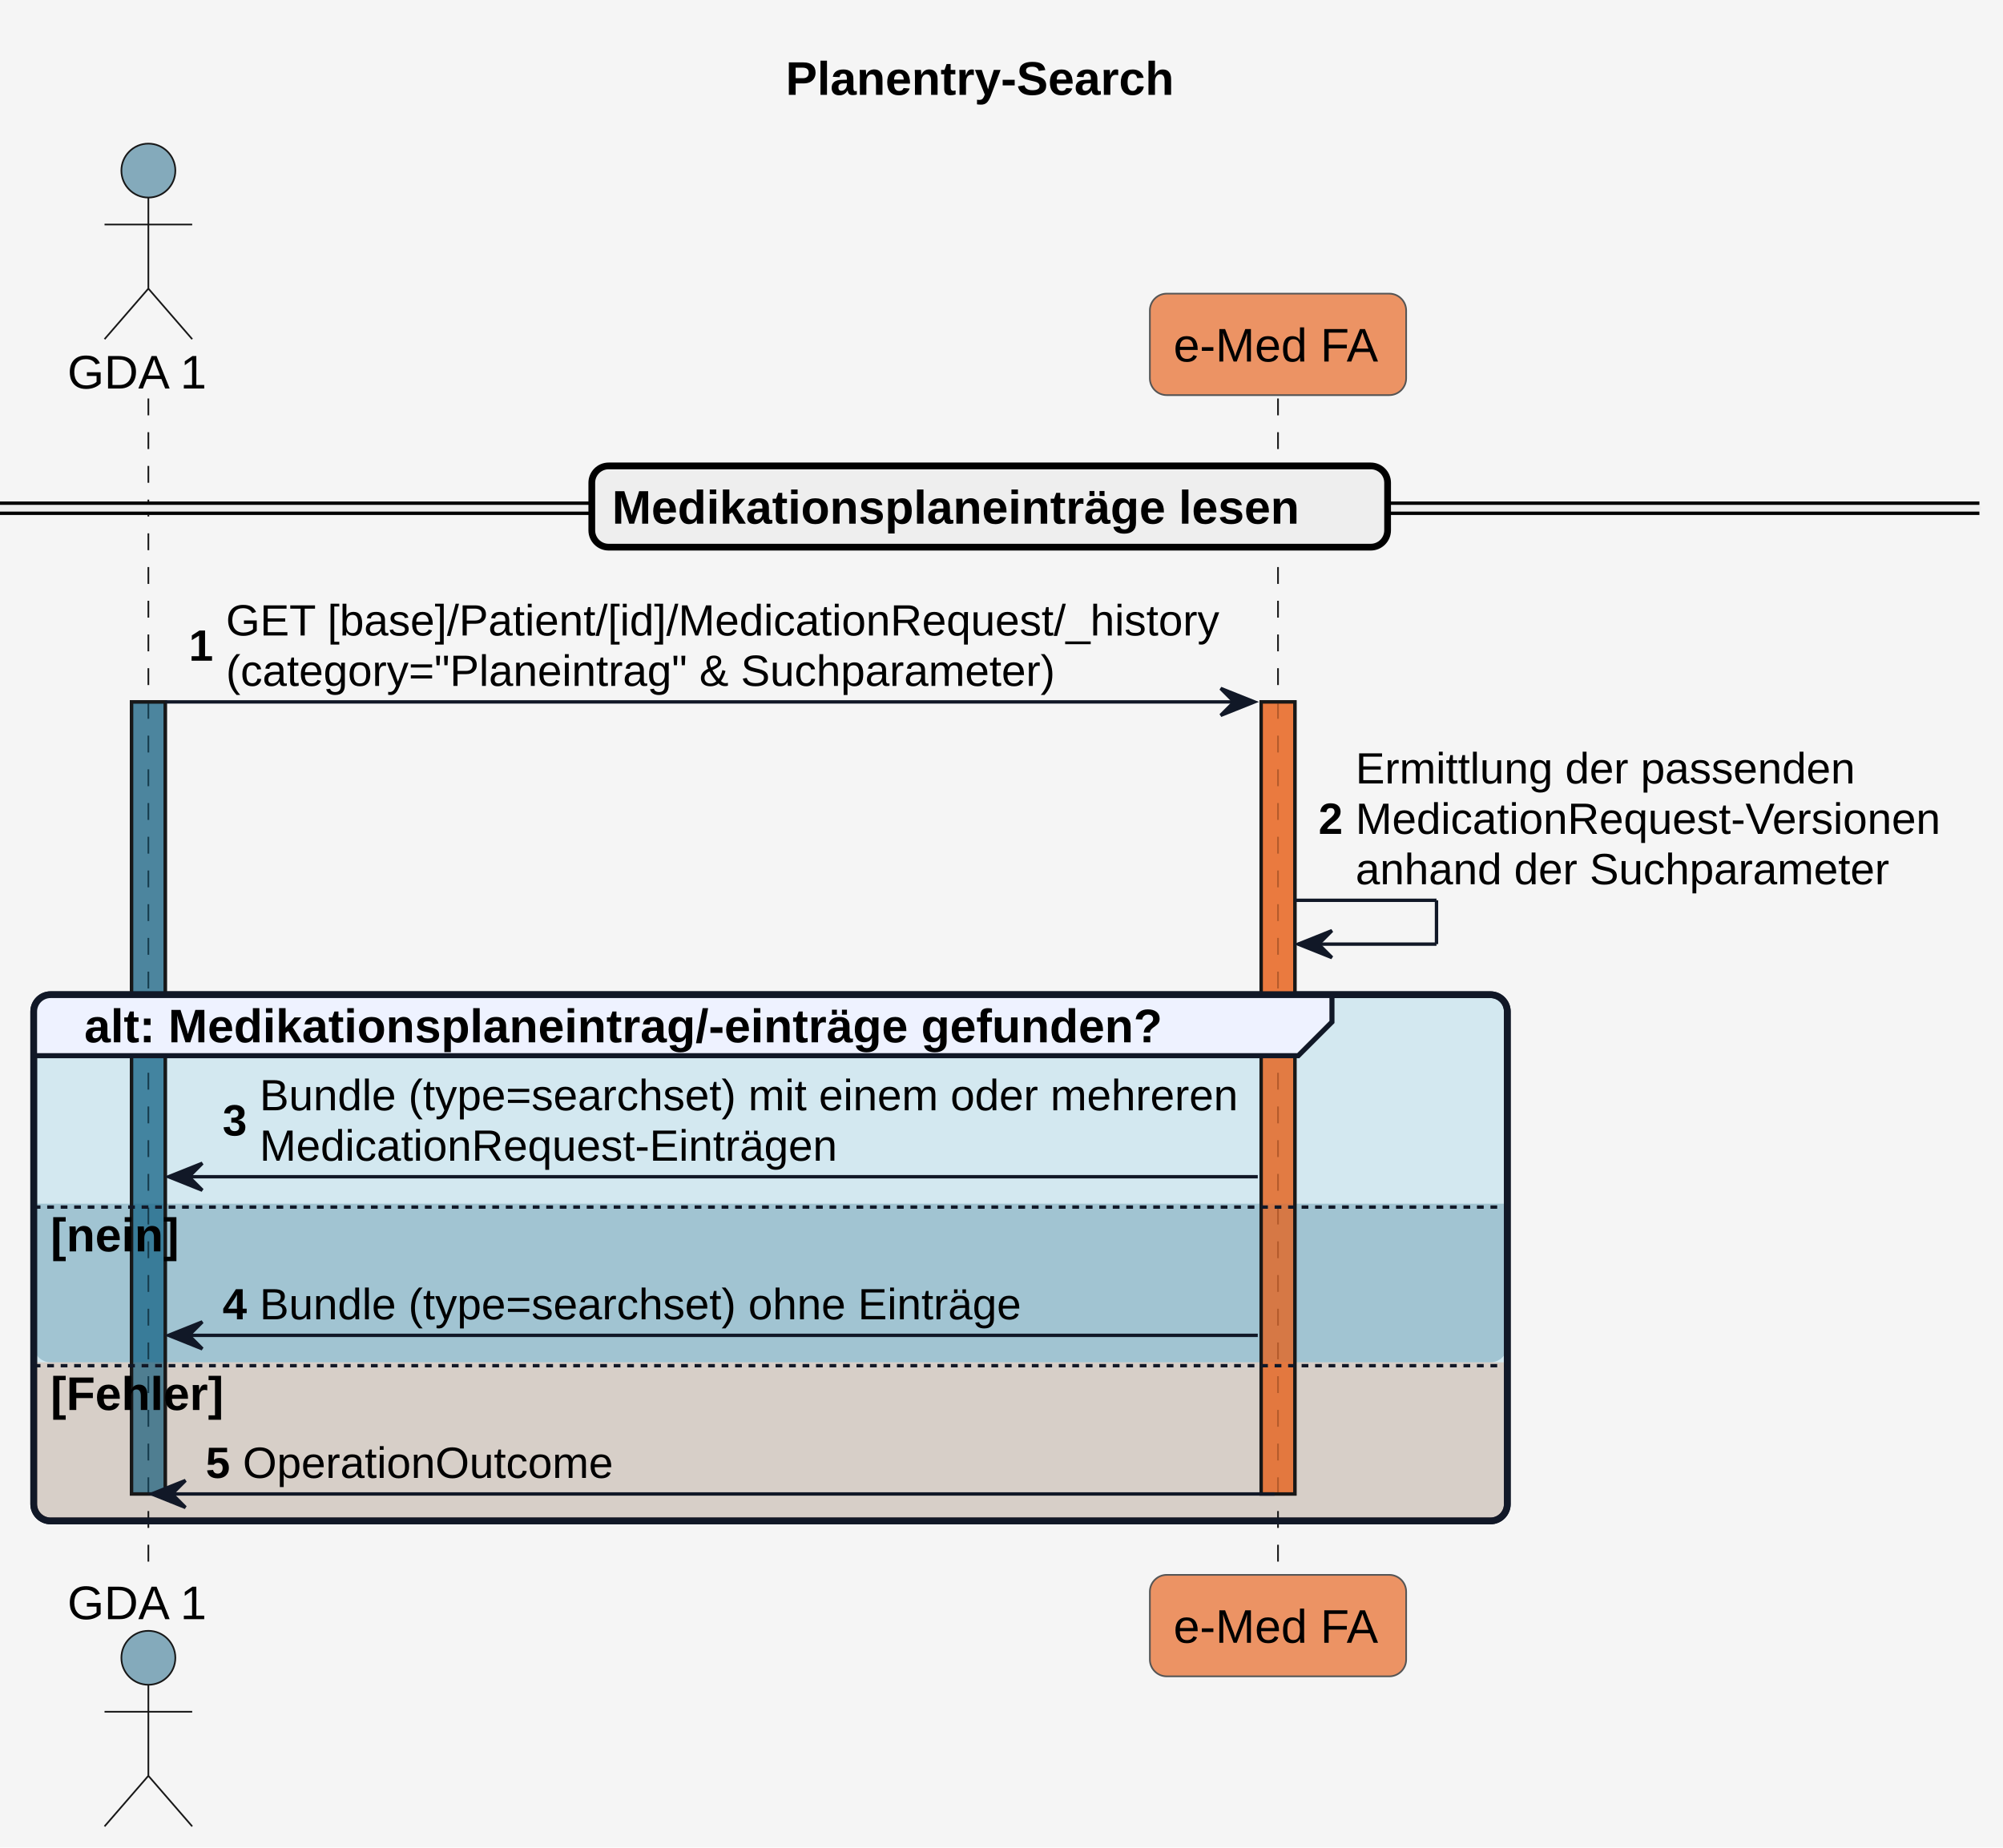
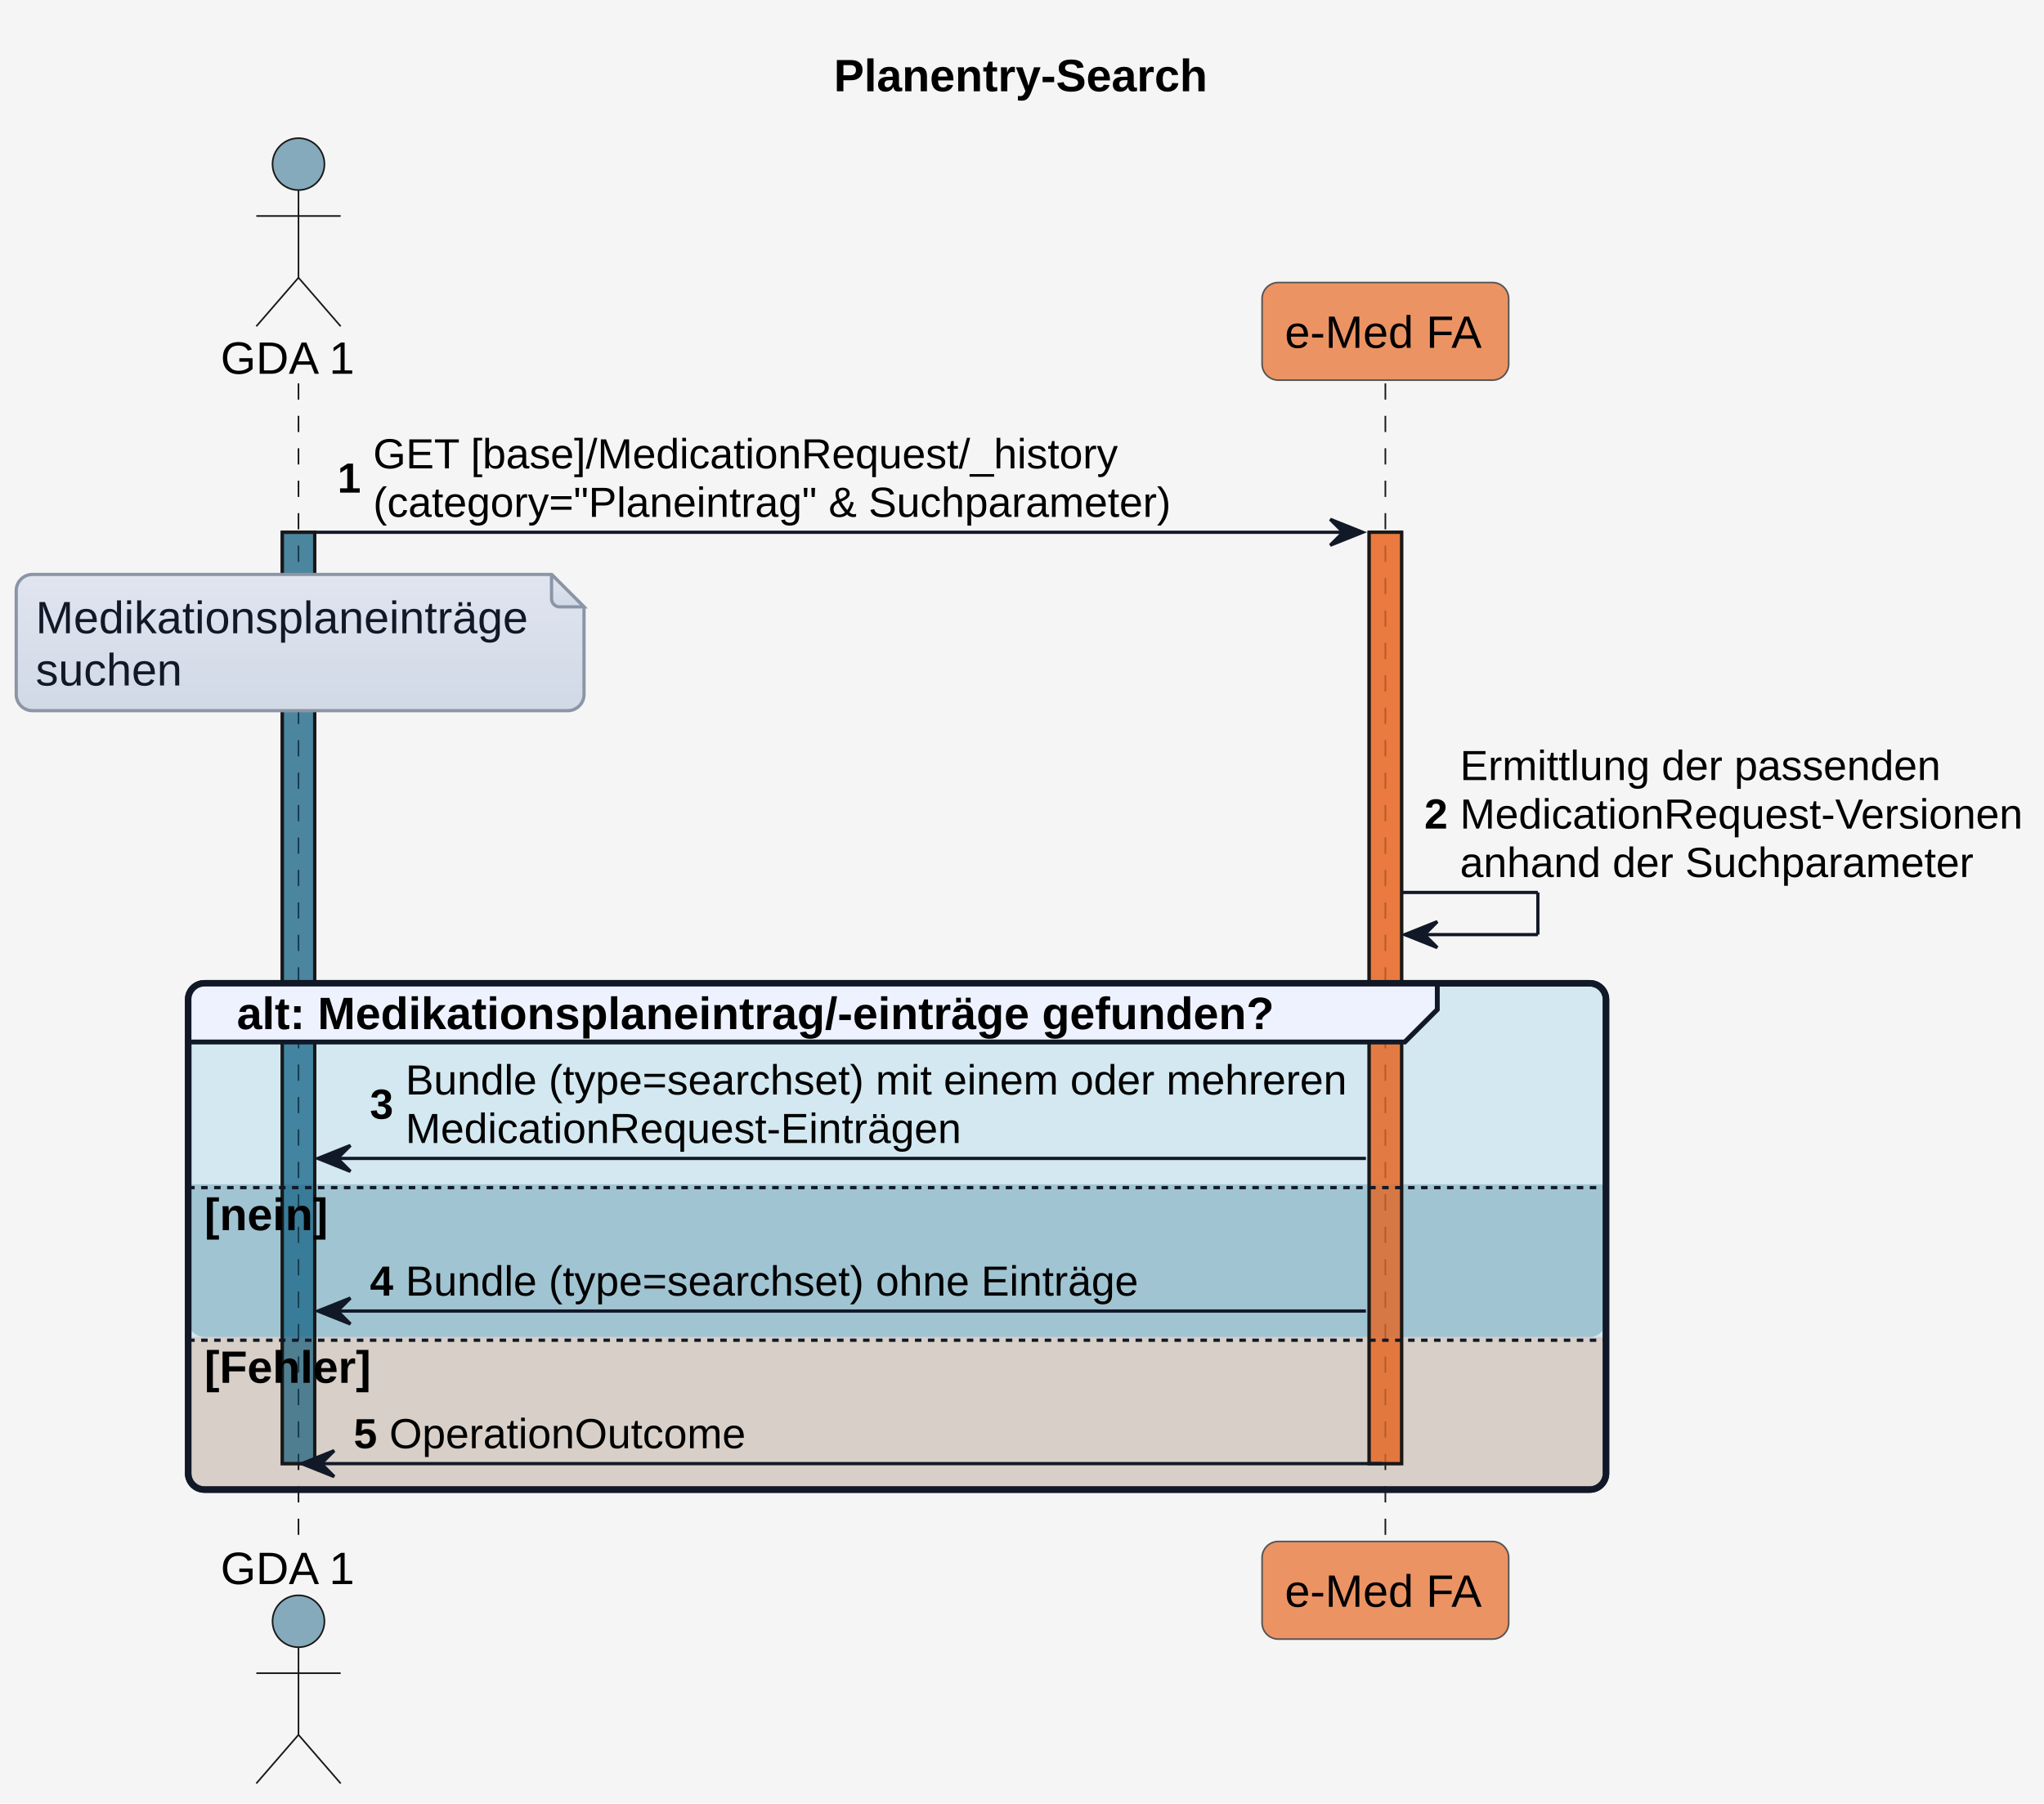
- <svg xmlns="http://www.w3.org/2000/svg" contentStyleType="text/css" height="548px" preserveAspectRatio="none" style="width:594px;height:548px;background:#F5F5F5;" version="1.1" viewBox="0 0 594 548" width="594px" zoomAndPan="magnify">
-   <defs />
+ <svg xmlns="http://www.w3.org/2000/svg" contentStyleType="text/css" height="556px" preserveAspectRatio="none" style="width:630px;height:556px;background:#F5F5F5;" version="1.1" viewBox="0 0 630 556" width="630px" zoomAndPan="magnify">
+   <defs>
+     <linearGradient id="gsakwsau0fhbw0" x1="50%" x2="50%" y1="0%" y2="100%">
+       <stop offset="0%" stop-color="#E0E5F0" />
+       <stop offset="100%" stop-color="#D1D9E6" />
+     </linearGradient>
+   </defs>
  <g>
-     <rect fill="#F5F5F5" height="548" style="stroke:none;stroke-width:1.0;" width="594" x="0" y="0" />
-     <text fill="#000000" font-family="Arial" font-size="14" font-weight="bold" lengthAdjust="spacing" textLength="120" x="233" y="28.132">Planentry-Search</text>
-     <rect fill="#156082" fill-opacity="0.502" height="234.937" style="stroke:#181818;stroke-width:1.0;" width="10" x="39" y="208.193" />
-     <rect fill="#E97232" fill-opacity="0.741" height="234.937" style="stroke:#181818;stroke-width:1.0;" width="10" x="374" y="208.193" />
-     <rect fill="#0F9ED5" fill-opacity="0.145" height="156.091" rx="5" ry="5" style="stroke:#111827;stroke-width:2.0;" width="437" x="10" y="295.04" />
-     <path d="M10,357.036 L447,357.036 L447,399.083 A5,5 0 0 1 442,404.083 L15,404.083 A5,5 0 0 1 10,399.083 L10,357.036 " fill="#34738D" fill-opacity="0.306" style="stroke:none;stroke-width:1.0;" />
-     <path d="M10,404.083 L447,404.083 L447,446.13 A5,5 0 0 1 442,451.13 L15,451.13 A5,5 0 0 1 10,446.13 L10,404.083 " fill="#E97132" fill-opacity="0.208" style="stroke:none;stroke-width:1.0;" />
-     <line style="stroke:#181818;stroke-width:0.5;stroke-dasharray:5.0,5.0;" x1="44" x2="44" y1="118.197" y2="468.13" />
-     <line style="stroke:#181818;stroke-width:0.5;stroke-dasharray:5.0,5.0;" x1="379" x2="379" y1="118.197" y2="468.13" />
-     <text fill="#000000" font-family="Arial" font-size="14" lengthAdjust="spacing" textLength="42" x="20" y="115.231">GDA 1</text>
-     <ellipse cx="44" cy="50.599" fill="#156082" fill-opacity="0.502" rx="8" ry="8" style="stroke:#181818;stroke-width:0.5;" />
-     <path d="M44,58.599 L44,85.599 M31,66.599 L57,66.599 M44,85.599 L31,100.599 M44,85.599 L57,100.599 " fill="none" style="stroke:#181818;stroke-width:0.5;" />
-     <text fill="#000000" font-family="Arial" font-size="14" lengthAdjust="spacing" textLength="42" x="20" y="480.262">GDA 1</text>
-     <ellipse cx="44" cy="491.729" fill="#156082" fill-opacity="0.502" rx="8" ry="8" style="stroke:#181818;stroke-width:0.5;" />
-     <path d="M44,499.729 L44,526.729 M31,507.729 L57,507.729 M44,526.729 L31,541.729 M44,526.729 L57,541.729 " fill="none" style="stroke:#181818;stroke-width:0.5;" />
-     <rect fill="#E97232" fill-opacity="0.741" height="30.099" rx="5" ry="5" style="stroke:#555555;stroke-width:0.5;" width="76" x="341" y="87.099" />
-     <text fill="#000000" font-family="Arial" font-size="14" lengthAdjust="spacing" textLength="62" x="348" y="107.231">e-Med FA</text>
-     <rect fill="#E97232" fill-opacity="0.741" height="30.099" rx="5" ry="5" style="stroke:#555555;stroke-width:0.5;" width="76" x="341" y="467.13" />
-     <text fill="#000000" font-family="Arial" font-size="14" lengthAdjust="spacing" textLength="62" x="348" y="487.262">e-Med FA</text>
-     <rect fill="#156082" fill-opacity="0.502" height="234.937" style="stroke:#181818;stroke-width:1.0;" width="10" x="39" y="208.193" />
-     <rect fill="#E97232" fill-opacity="0.741" height="234.937" style="stroke:#181818;stroke-width:1.0;" width="10" x="374" y="208.193" />
-     <rect fill="#EEEEEE" height="3" rx="5" ry="5" style="stroke:#EEEEEE;stroke-width:1.0;" width="587" x="0" y="149.247" />
-     <line style="stroke:#000000;stroke-width:1.0;" x1="0" x2="587" y1="149.247" y2="149.247" />
-     <line style="stroke:#000000;stroke-width:1.0;" x1="0" x2="587" y1="152.247" y2="152.247" />
-     <rect fill="#EEEEEE" height="24.099" rx="5" ry="5" style="stroke:#000000;stroke-width:2.0;" width="236" x="175.5" y="138.197" />
-     <text fill="#000000" font-family="Arial" font-size="14" font-weight="bold" lengthAdjust="spacing" textLength="218" x="181.5" y="155.329">Medikationsplaneinträge lesen</text>
-     <polygon fill="#111827" points="362,204.193,372,208.193,362,212.193,366,208.193" style="stroke:#111827;stroke-width:1.0;" />
-     <line style="stroke:#111827;stroke-width:1.0;" x1="49" x2="368" y1="208.193" y2="208.193" />
-     <text fill="#000000" font-family="Arial" font-size="13" font-weight="bold" lengthAdjust="spacing" textLength="7" x="56" y="195.964">1</text>
-     <text fill="#000000" font-family="Arial" font-size="13" lengthAdjust="spacing" textLength="298" x="67" y="188.49">GET [base]/Patient/[id]/MedicationRequest/_history</text>
-     <text fill="#000000" font-family="Arial" font-size="13" lengthAdjust="spacing" textLength="246" x="67" y="203.439">(category="Planeintrag" &amp; Suchparameter)</text>
-     <line style="stroke:#111827;stroke-width:1.0;" x1="384" x2="426" y1="267.04" y2="267.04" />
-     <line style="stroke:#111827;stroke-width:1.0;" x1="426" x2="426" y1="267.04" y2="280.04" />
-     <line style="stroke:#111827;stroke-width:1.0;" x1="385" x2="426" y1="280.04" y2="280.04" />
-     <polygon fill="#111827" points="395,276.04,385,280.04,395,284.04,391,280.04" style="stroke:#111827;stroke-width:1.0;" />
-     <text fill="#000000" font-family="Arial" font-size="13" font-weight="bold" lengthAdjust="spacing" textLength="7" x="391" y="247.336">2</text>
-     <text fill="#000000" font-family="Arial" font-size="13" lengthAdjust="spacing" textLength="148" x="402" y="232.387">Ermittlung der passenden</text>
-     <text fill="#000000" font-family="Arial" font-size="13" lengthAdjust="spacing" textLength="173" x="402" y="247.336">MedicationRequest-Versionen</text>
-     <text fill="#000000" font-family="Arial" font-size="13" lengthAdjust="spacing" textLength="156" x="402" y="262.285">anhand der Suchparameter</text>
-     <path d="M15,295.04 L395,295.04 L395,303.138 L385,313.138 L10,313.138 L10,300.04 A5,5 0 0 1 15,295.04 " fill="#EEF2FF" style="stroke:#111827;stroke-width:1.5;" />
-     <rect fill="none" height="156.091" rx="5" ry="5" style="stroke:#111827;stroke-width:2.0;" width="437" x="10" y="295.04" />
-     <text fill="#000000" font-family="Arial" font-size="14" font-weight="bold" lengthAdjust="spacing" textLength="340" x="25" y="309.171">alt: Medikationsplaneintrag/-einträge gefunden?</text>
-     <polygon fill="#111827" points="60,345.036,50,349.036,60,353.036,56,349.036" style="stroke:#111827;stroke-width:1.0;" />
-     <line style="stroke:#111827;stroke-width:1.0;" x1="54" x2="373" y1="349.036" y2="349.036" />
-     <text fill="#000000" font-family="Arial" font-size="13" font-weight="bold" lengthAdjust="spacing" textLength="7" x="66" y="336.806">3</text>
-     <text fill="#000000" font-family="Arial" font-size="13" lengthAdjust="spacing" textLength="290" x="77" y="329.332">Bundle (type=searchset) mit einem oder mehreren</text>
-     <text fill="#000000" font-family="Arial" font-size="13" lengthAdjust="spacing" textLength="170" x="77" y="344.281">MedicationRequest-Einträgen</text>
-     <line style="stroke:#111827;stroke-width:1.0;stroke-dasharray:2.0,2.0;" x1="10" x2="447" y1="358.036" y2="358.036" />
-     <text fill="#000000" font-family="Arial" font-size="14" font-weight="bold" lengthAdjust="spacing" textLength="41" x="15" y="371.168">[nein]</text>
-     <polygon fill="#111827" points="60,392.083,50,396.083,60,400.083,56,396.083" style="stroke:#111827;stroke-width:1.0;" />
-     <line style="stroke:#111827;stroke-width:1.0;" x1="54" x2="373" y1="396.083" y2="396.083" />
-     <text fill="#000000" font-family="Arial" font-size="13" font-weight="bold" lengthAdjust="spacing" textLength="7" x="66" y="391.328">4</text>
-     <text fill="#000000" font-family="Arial" font-size="13" lengthAdjust="spacing" textLength="226" x="77" y="391.328">Bundle (type=searchset) ohne Einträge</text>
-     <line style="stroke:#111827;stroke-width:1.0;stroke-dasharray:2.0,2.0;" x1="10" x2="447" y1="405.083" y2="405.083" />
-     <text fill="#000000" font-family="Arial" font-size="14" font-weight="bold" lengthAdjust="spacing" textLength="56" x="15" y="418.215">[Fehler]</text>
-     <polygon fill="#111827" points="55,439.13,45,443.13,55,447.13,51,443.13" style="stroke:#111827;stroke-width:1.0;" />
-     <line style="stroke:#111827;stroke-width:1.0;" x1="49" x2="378" y1="443.13" y2="443.13" />
-     <text fill="#000000" font-family="Arial" font-size="13" font-weight="bold" lengthAdjust="spacing" textLength="7" x="61" y="438.375">5</text>
-     <text fill="#000000" font-family="Arial" font-size="13" lengthAdjust="spacing" textLength="109" x="72" y="438.375">OperationOutcome</text>
+     <rect fill="#F5F5F5" height="556" style="stroke:none;stroke-width:1.0;" width="630" x="0" y="0" />
+     <text fill="#000000" font-family="Arial" font-size="14" font-weight="bold" lengthAdjust="spacing" textLength="120" x="257" y="28.132">Planentry-Search</text>
+     <rect fill="#156082" fill-opacity="0.502" height="287.134" style="stroke:#181818;stroke-width:1.0;" width="10" x="87" y="164.095" />
+     <rect fill="#E97232" fill-opacity="0.741" height="287.134" style="stroke:#181818;stroke-width:1.0;" width="10" x="422" y="164.095" />
+     <rect fill="#0F9ED5" fill-opacity="0.145" height="156.091" rx="5" ry="5" style="stroke:#111827;stroke-width:2.0;" width="437" x="58" y="303.138" />
+     <path d="M58,365.134 L495,365.134 L495,407.182 A5,5 0 0 1 490,412.182 L63,412.182 A5,5 0 0 1 58,407.182 L58,365.134 " fill="#34738D" fill-opacity="0.306" style="stroke:none;stroke-width:1.0;" />
+     <path d="M58,412.182 L495,412.182 L495,454.229 A5,5 0 0 1 490,459.229 L63,459.229 A5,5 0 0 1 58,454.229 L58,412.182 " fill="#E97132" fill-opacity="0.208" style="stroke:none;stroke-width:1.0;" />
+     <line style="stroke:#181818;stroke-width:0.5;stroke-dasharray:5.0,5.0;" x1="92" x2="92" y1="118.197" y2="476.229" />
+     <line style="stroke:#181818;stroke-width:0.5;stroke-dasharray:5.0,5.0;" x1="427" x2="427" y1="118.197" y2="476.229" />
+     <text fill="#000000" font-family="Arial" font-size="14" lengthAdjust="spacing" textLength="42" x="68" y="115.231">GDA 1</text>
+     <ellipse cx="92" cy="50.599" fill="#156082" fill-opacity="0.502" rx="8" ry="8" style="stroke:#181818;stroke-width:0.5;" />
+     <path d="M92,58.599 L92,85.599 M79,66.599 L105,66.599 M92,85.599 L79,100.599 M92,85.599 L105,100.599 " fill="none" style="stroke:#181818;stroke-width:0.5;" />
+     <text fill="#000000" font-family="Arial" font-size="14" lengthAdjust="spacing" textLength="42" x="68" y="488.361">GDA 1</text>
+     <ellipse cx="92" cy="499.828" fill="#156082" fill-opacity="0.502" rx="8" ry="8" style="stroke:#181818;stroke-width:0.5;" />
+     <path d="M92,507.828 L92,534.828 M79,515.828 L105,515.828 M92,534.828 L79,549.828 M92,534.828 L105,549.828 " fill="none" style="stroke:#181818;stroke-width:0.5;" />
+     <rect fill="#E97232" fill-opacity="0.741" height="30.099" rx="5" ry="5" style="stroke:#555555;stroke-width:0.5;" width="76" x="389" y="87.099" />
+     <text fill="#000000" font-family="Arial" font-size="14" lengthAdjust="spacing" textLength="62" x="396" y="107.231">e-Med FA</text>
+     <rect fill="#E97232" fill-opacity="0.741" height="30.099" rx="5" ry="5" style="stroke:#555555;stroke-width:0.5;" width="76" x="389" y="475.229" />
+     <text fill="#000000" font-family="Arial" font-size="14" lengthAdjust="spacing" textLength="62" x="396" y="495.361">e-Med FA</text>
+     <rect fill="#156082" fill-opacity="0.502" height="287.134" style="stroke:#181818;stroke-width:1.0;" width="10" x="87" y="164.095" />
+     <rect fill="#E97232" fill-opacity="0.741" height="287.134" style="stroke:#181818;stroke-width:1.0;" width="10" x="422" y="164.095" />
+     <polygon fill="#111827" points="410,160.095,420,164.095,410,168.095,414,164.095" style="stroke:#111827;stroke-width:1.0;" />
+     <line style="stroke:#111827;stroke-width:1.0;" x1="97" x2="416" y1="164.095" y2="164.095" />
+     <text fill="#000000" font-family="Arial" font-size="13" font-weight="bold" lengthAdjust="spacing" textLength="7" x="104" y="151.865">1</text>
+     <text fill="#000000" font-family="Arial" font-size="13" lengthAdjust="spacing" textLength="231" x="115" y="144.391">GET [base]/MedicationRequest/_history</text>
+     <text fill="#000000" font-family="Arial" font-size="13" lengthAdjust="spacing" textLength="246" x="115" y="159.34">(category="Planeintrag" &amp; Suchparameter)</text>
+     <path d="M5,182.095 L5,214.095 A5,5 0 0 0 10,219.095 L175,219.095 A5,5 0 0 0 180,214.095 L180,187.095 L170,177.095 L10,177.095 A5,5 0 0 0 5,182.095 " fill="url(#gsakwsau0fhbw0)" style="stroke:#8B95A5;stroke-width:1.0;" />
+     <path d="M170,177.095 L170,184.595 A2.5,2.5 0 0 0 172.5,187.095 L180,187.095 L170,177.095 " fill="url(#gsakwsau0fhbw0)" style="stroke:#8B95A5;stroke-width:1.0;" />
+     <text fill="#111827" font-family="Arial" font-size="14" lengthAdjust="spacing" textLength="154" x="11" y="195.227">Medikationsplaneinträge</text>
+     <text fill="#111827" font-family="Arial" font-size="14" lengthAdjust="spacing" textLength="46" x="11" y="211.325">suchen</text>
+     <line style="stroke:#111827;stroke-width:1.0;" x1="432" x2="474" y1="275.138" y2="275.138" />
+     <line style="stroke:#111827;stroke-width:1.0;" x1="474" x2="474" y1="275.138" y2="288.138" />
+     <line style="stroke:#111827;stroke-width:1.0;" x1="433" x2="474" y1="288.138" y2="288.138" />
+     <polygon fill="#111827" points="443,284.138,433,288.138,443,292.138,439,288.138" style="stroke:#111827;stroke-width:1.0;" />
+     <text fill="#000000" font-family="Arial" font-size="13" font-weight="bold" lengthAdjust="spacing" textLength="7" x="439" y="255.435">2</text>
+     <text fill="#000000" font-family="Arial" font-size="13" lengthAdjust="spacing" textLength="148" x="450" y="240.486">Ermittlung der passenden</text>
+     <text fill="#000000" font-family="Arial" font-size="13" lengthAdjust="spacing" textLength="173" x="450" y="255.435">MedicationRequest-Versionen</text>
+     <text fill="#000000" font-family="Arial" font-size="13" lengthAdjust="spacing" textLength="156" x="450" y="270.383">anhand der Suchparameter</text>
+     <path d="M63,303.138 L443,303.138 L443,311.237 L433,321.237 L58,321.237 L58,308.138 A5,5 0 0 1 63,303.138 " fill="#EEF2FF" style="stroke:#111827;stroke-width:1.5;" />
+     <rect fill="none" height="156.091" rx="5" ry="5" style="stroke:#111827;stroke-width:2.0;" width="437" x="58" y="303.138" />
+     <text fill="#000000" font-family="Arial" font-size="14" font-weight="bold" lengthAdjust="spacing" textLength="340" x="73" y="317.27">alt: Medikationsplaneintrag/-einträge gefunden?</text>
+     <polygon fill="#111827" points="108,353.134,98,357.134,108,361.134,104,357.134" style="stroke:#111827;stroke-width:1.0;" />
+     <line style="stroke:#111827;stroke-width:1.0;" x1="102" x2="421" y1="357.134" y2="357.134" />
+     <text fill="#000000" font-family="Arial" font-size="13" font-weight="bold" lengthAdjust="spacing" textLength="7" x="114" y="344.905">3</text>
+     <text fill="#000000" font-family="Arial" font-size="13" lengthAdjust="spacing" textLength="290" x="125" y="337.431">Bundle (type=searchset) mit einem oder mehreren</text>
+     <text fill="#000000" font-family="Arial" font-size="13" lengthAdjust="spacing" textLength="170" x="125" y="352.379">MedicationRequest-Einträgen</text>
+     <line style="stroke:#111827;stroke-width:1.0;stroke-dasharray:2.0,2.0;" x1="58" x2="495" y1="366.134" y2="366.134" />
+     <text fill="#000000" font-family="Arial" font-size="14" font-weight="bold" lengthAdjust="spacing" textLength="41" x="63" y="379.266">[nein]</text>
+     <polygon fill="#111827" points="108,400.182,98,404.182,108,408.182,104,404.182" style="stroke:#111827;stroke-width:1.0;" />
+     <line style="stroke:#111827;stroke-width:1.0;" x1="102" x2="421" y1="404.182" y2="404.182" />
+     <text fill="#000000" font-family="Arial" font-size="13" font-weight="bold" lengthAdjust="spacing" textLength="7" x="114" y="399.427">4</text>
+     <text fill="#000000" font-family="Arial" font-size="13" lengthAdjust="spacing" textLength="226" x="125" y="399.427">Bundle (type=searchset) ohne Einträge</text>
+     <line style="stroke:#111827;stroke-width:1.0;stroke-dasharray:2.0,2.0;" x1="58" x2="495" y1="413.182" y2="413.182" />
+     <text fill="#000000" font-family="Arial" font-size="14" font-weight="bold" lengthAdjust="spacing" textLength="56" x="63" y="426.313">[Fehler]</text>
+     <polygon fill="#111827" points="103,447.229,93,451.229,103,455.229,99,451.229" style="stroke:#111827;stroke-width:1.0;" />
+     <line style="stroke:#111827;stroke-width:1.0;" x1="97" x2="426" y1="451.229" y2="451.229" />
+     <text fill="#000000" font-family="Arial" font-size="13" font-weight="bold" lengthAdjust="spacing" textLength="7" x="109" y="446.474">5</text>
+     <text fill="#000000" font-family="Arial" font-size="13" lengthAdjust="spacing" textLength="109" x="120" y="446.474">OperationOutcome</text>
  </g>
</svg>
